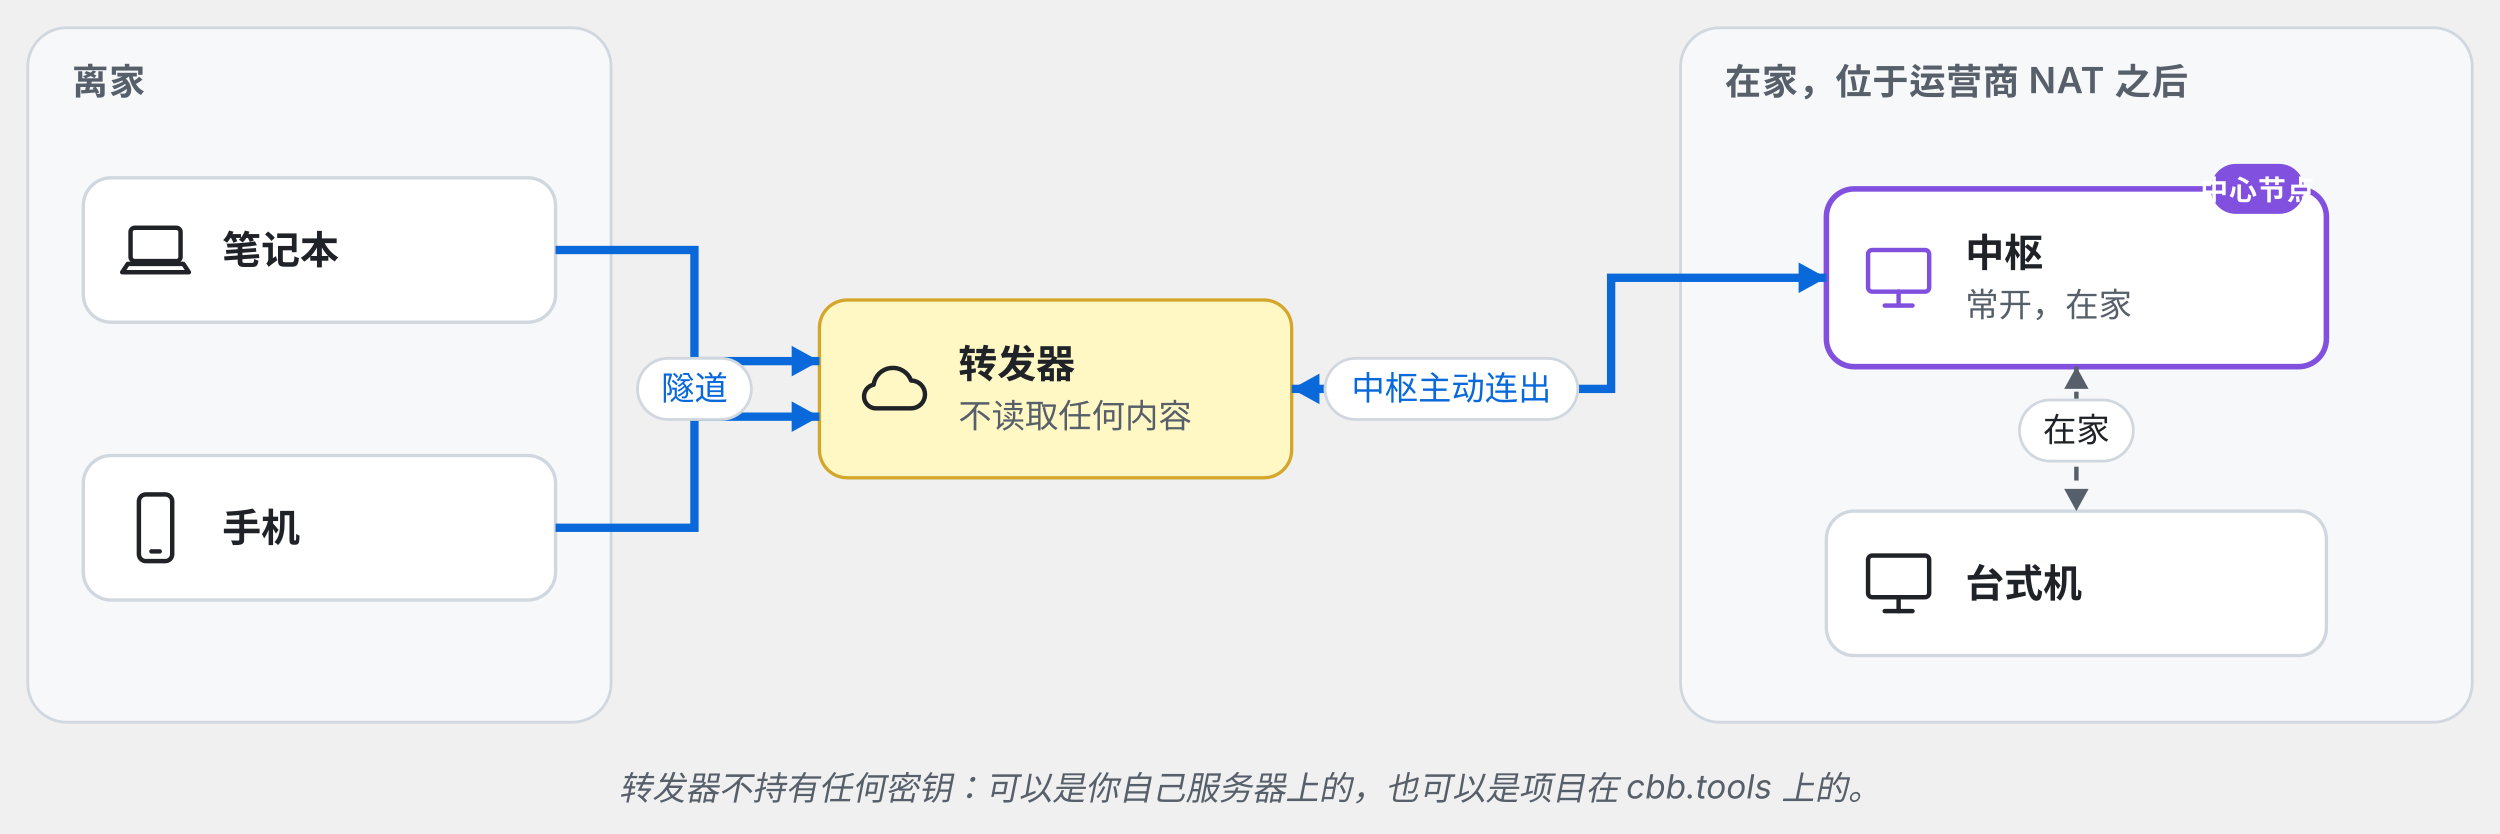
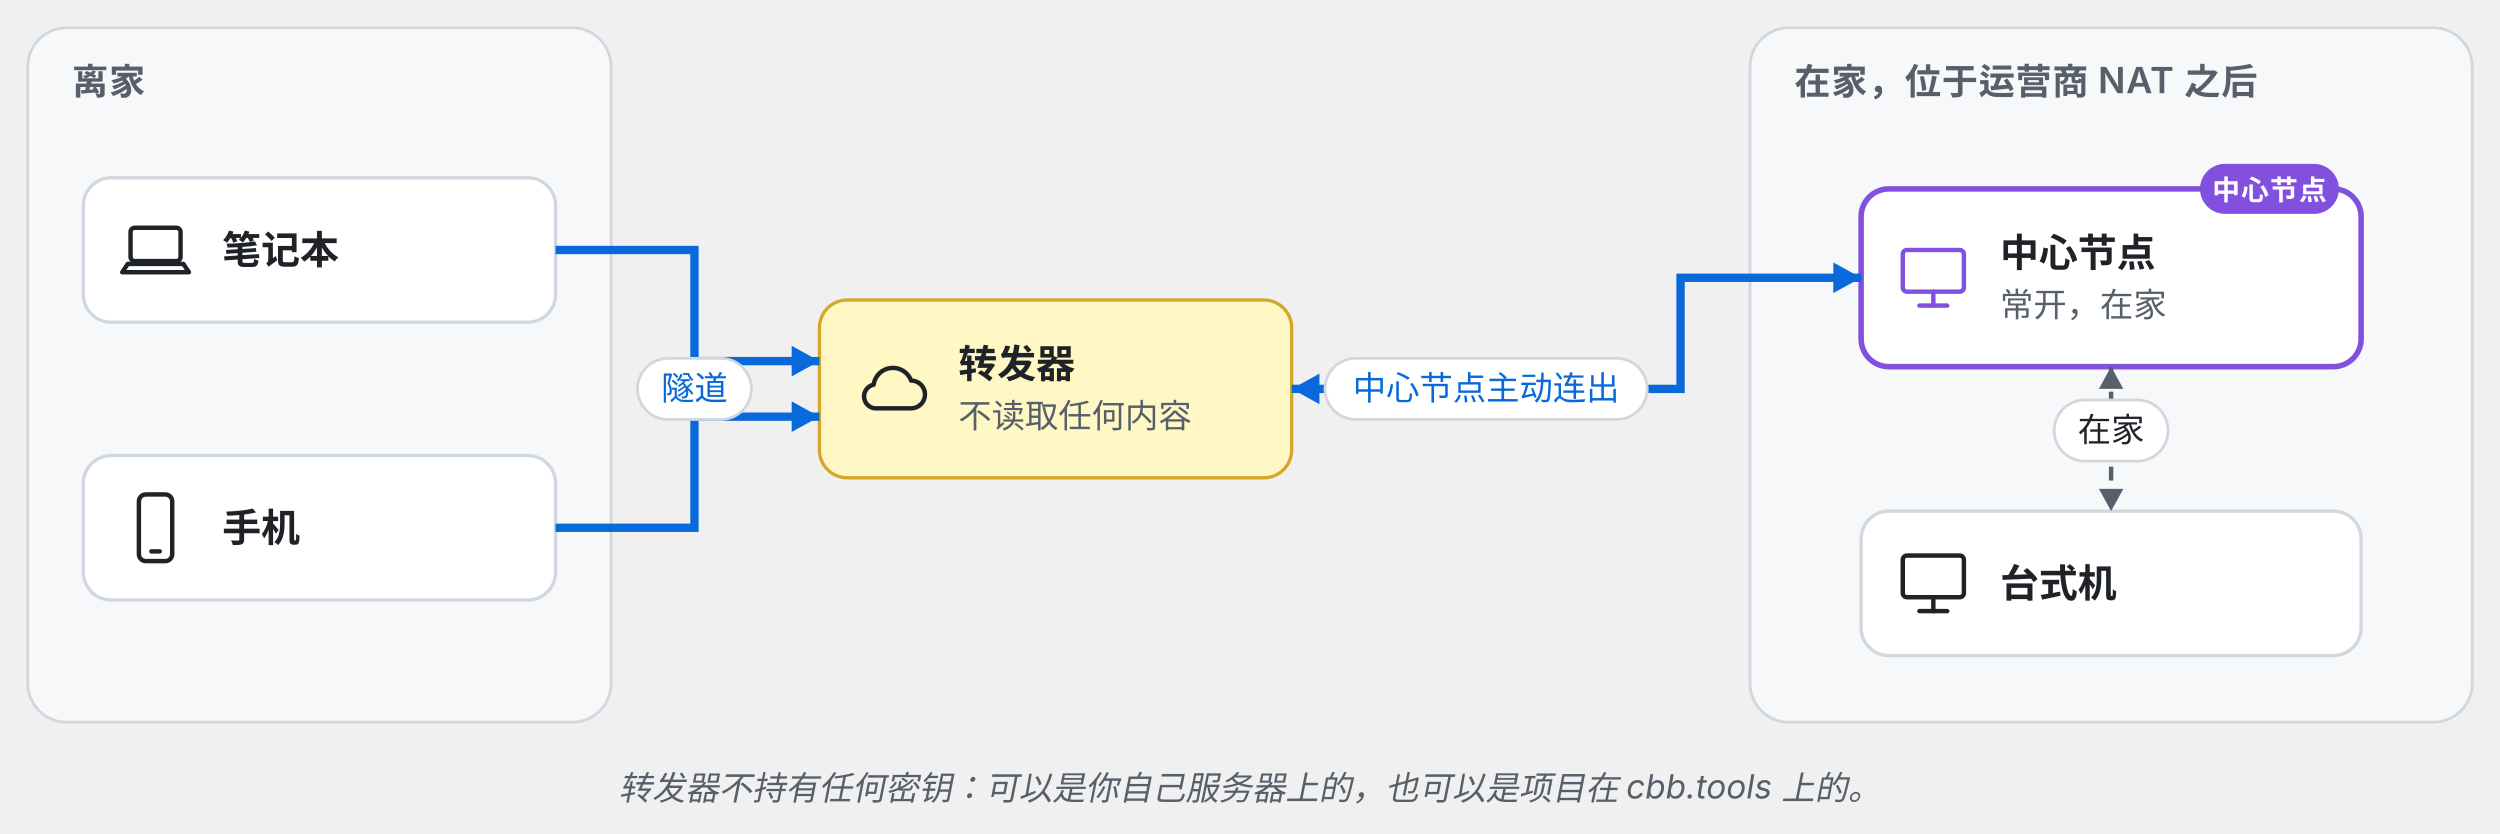
- <svg xmlns="http://www.w3.org/2000/svg" lang="zh" width="900" height="300" viewBox="0 0 900 300" role="img" aria-label="当互联网无法直接访问中枢时，中枢会向转发器注册">
+ <svg xmlns="http://www.w3.org/2000/svg" lang="zh" width="900" height="300" viewBox="0 0 900 300" role="img" aria-label="当互联网无法直接访问中心节点时，中心节点会向转发器注册">
  <style>
  .bg { fill: none; }
  .zone { fill: #f6f8fa; stroke: #d0d7de; stroke-width: 1; }
  .zone-t { fill: #57606a; font: 600 13px system-ui, -apple-system, 'Segoe UI', sans-serif; letter-spacing: .02em; }
  .card { fill: #ffffff; stroke: #d0d7de; stroke-width: 1.2; }
  .card.key { stroke: #8250df; stroke-width: 2; }
  .card.srv { fill: #fff8c5; stroke: #d4a72c; }
  .t { fill: #1f2328; font: 600 14px system-ui, -apple-system, 'Segoe UI', sans-serif; }
  .s { fill: #57606a; font: 12px system-ui, -apple-system, 'Segoe UI', sans-serif; }
  .ic { fill: none; stroke: #1f2328; stroke-width: 1.6; stroke-linecap: round; stroke-linejoin: round; }
  .key .ic, .ic.key { stroke: #8250df; }
  .badge { fill: #8250df; }
  .badge-t { fill: #ffffff; font: 600 10px system-ui, -apple-system, 'Segoe UI', sans-serif; letter-spacing: .04em; }
  .e-tunnel { fill: none; stroke: #0969da; stroke-width: 3; }
  .e-home { fill: none; stroke: #57606a; stroke-width: 1.6; stroke-dasharray: 5 4; }
  .e-pair { fill: none; stroke: #8250df; stroke-width: 1.8; }
  .e-e2e { fill: none; stroke: #1a7f37; stroke-width: 1.8; stroke-dasharray: 2 4; stroke-linecap: round; }
  .a-tunnel { fill: #0969da; } .a-home { fill: #57606a; } .a-pair { fill: #8250df; } .a-e2e { fill: #1a7f37; }
  .lbl-bg { fill: #ffffff; stroke: #d0d7de; stroke-width: 1; }
  .lbl { fill: #1f2328; font: 12px system-ui, -apple-system, 'Segoe UI', sans-serif; }
  .lbl.tunnel { fill: #0969da; } .lbl.pair { fill: #8250df; } .lbl.e2e { fill: #1a7f37; }
  .note { fill: #57606a; font: italic 12px system-ui, -apple-system, 'Segoe UI', sans-serif; }
  @media (prefers-color-scheme: dark) {
    .zone { fill: #161b22; stroke: #30363d; }
    .zone-t, .s, .note { fill: #8b949e; }
    .card { fill: #0d1117; stroke: #3d444d; }
    .card.key { stroke: #a371f7; }
    .card.srv { fill: #272115; stroke: #9e6a03; }
    .t, .lbl { fill: #e6edf3; }
    .ic { stroke: #e6edf3; }
    .key .ic, .ic.key { stroke: #a371f7; }
    .badge { fill: #a371f7; }
    .badge-t { fill: #0d1117; }
    .e-tunnel { stroke: #4493f8; } .a-tunnel { fill: #4493f8; } .lbl.tunnel { fill: #4493f8; }
    .e-home { stroke: #8b949e; } .a-home { fill: #8b949e; }
    .e-pair { stroke: #a371f7; } .a-pair { fill: #a371f7; } .lbl.pair { fill: #a371f7; }
    .e-e2e { stroke: #3fb950; } .a-e2e { fill: #3fb950; } .lbl.e2e { fill: #3fb950; }
    .lbl-bg { fill: #0d1117; stroke: #3d444d; }
  }
</style>
  <rect class="zone" x="10" y="10" width="210" height="250" rx="14" />
  <text class="zone-t" x="26" y="34">离家</text>
-   <rect class="zone" x="605.0" y="10" width="285.0" height="250" rx="14" />
-   <text class="zone-t" x="621.0" y="34">在家，位于运营商 NAT 之后</text>
+   <rect class="zone" x="630.0" y="10" width="260.0" height="250" rx="14" />
+   <text class="zone-t" x="646.0" y="34">在家，位于运营商 NAT 之后</text>
  <g class="">
    <rect class="card " x="30.0" y="64.0" width="170" height="52" rx="10" />
    <g transform="translate(42.0,76)" class="ic">
      <rect x="5" y="6" width="18" height="12" rx="1.5" />
      <path d="M2 22h24l-2 -3H4z" />
    </g>
    <text class="t" x="80.0" y="95">笔记本</text>
  </g>
  <g class="">
    <rect class="card " x="30.0" y="164.0" width="170" height="52" rx="10" />
    <g transform="translate(42.0,176)" class="ic">
      <rect x="8" y="2" width="12" height="24" rx="2.5" />
      <line x1="12.5" y1="22.5" x2="15.5" y2="22.5" />
    </g>
    <text class="t" x="80.0" y="195">手机</text>
  </g>
  <g class="srv">
    <rect class="card srv" x="295.0" y="108.0" width="170" height="64" rx="10" />
    <g transform="translate(307.0,126)" class="ic">
      <path d="M8 21h13a5 5 0 0 0 0 -10a7 7 0 0 0 -13.5 1.5A4.3 4.3 0 0 0 8 21z" />
    </g>
    <text class="t" x="345.0" y="136">转发器</text>
    <text class="s" x="345.0" y="154">不读取任何内容</text>
  </g>
  <g class="key">
-     <rect class="card key" x="657.5" y="68.0" width="180" height="64" rx="10" />
-     <g transform="translate(669.5,86)" class="ic">
+     <rect class="card key" x="670.0" y="68.0" width="180" height="64" rx="10" />
+     <g transform="translate(682.0,86)" class="ic">
      <rect x="3" y="4" width="22" height="15" rx="1.5" />
      <line x1="14" y1="19" x2="14" y2="24" />
      <line x1="9" y1="24" x2="19" y2="24" />
    </g>
-     <text class="t" x="707.5" y="96">中枢</text>
-     <text class="s" x="707.5" y="114">常开，在家</text>
-     <rect class="badge" x="795.9" y="59.0" width="33.6" height="18" rx="9" />
-     <text class="badge-t" x="812.7" y="72.0" text-anchor="middle">中心节点</text>
+     <text class="t" x="720.0" y="96">中心节点</text>
+     <text class="s" x="720.0" y="114">常开，在家</text>
+     <rect class="badge" x="792.0" y="59.0" width="50.0" height="18" rx="9" />
+     <text class="badge-t" x="817.0" y="72.0" text-anchor="middle">中心节点</text>
  </g>
  <g class="">
-     <rect class="card " x="657.5" y="184.0" width="180" height="52" rx="10" />
-     <g transform="translate(669.5,196)" class="ic">
+     <rect class="card " x="670.0" y="184.0" width="180" height="52" rx="10" />
+     <g transform="translate(682.0,196)" class="ic">
      <rect x="3" y="4" width="22" height="15" rx="1.5" />
      <line x1="14" y1="19" x2="14" y2="24" />
      <line x1="9" y1="24" x2="19" y2="24" />
    </g>
-     <text class="t" x="707.5" y="215">台式机</text>
+     <text class="t" x="720.0" y="215">台式机</text>
  </g>
  <path class="e-tunnel" d="M200.0,90.0 L250,90 L250,130 L295.0,130" />
  <path class="a-tunnel" d="M295.0,130 L285.0,124.5 L285.0,135.5z" />
  <path class="e-tunnel" d="M200.0,190.0 L250,190 L250,150 L295.0,150" />
  <path class="a-tunnel" d="M295.0,150 L285.0,144.5 L285.0,155.5z" />
-   <path class="e-tunnel" d="M465.0,140.0 L580.0,140 L580.0,100 L657.5,100.0" />
-   <path class="a-tunnel" d="M657.5,100.0 L647.5,94.5 L647.5,105.5z" />
+   <path class="e-tunnel" d="M465.0,140.0 L605.0,140 L605.0,100 L670.0,100.0" />
+   <path class="a-tunnel" d="M670.0,100.0 L660.0,94.5 L660.0,105.5z" />
  <path class="a-tunnel" d="M465.0,140.0 L475.0,145.5 L475.0,134.5z" />
-   <path class="e-home" d="M747.5,132.0 L747.5,184.0" />
-   <path class="a-home" d="M747.5,184.0 L751.9,176.0 L743.1,176.0z" />
-   <path class="a-home" d="M747.5,132.0 L743.1,140.0 L751.9,140.0z" />
+   <path class="e-home" d="M760.0,132.0 L760.0,184.0" />
+   <path class="a-home" d="M760.0,184.0 L764.4,176.0 L755.6,176.0z" />
+   <path class="a-home" d="M760.0,132.0 L755.6,140.0 L764.4,140.0z" />
  <text class="note" x="450.0" y="288" text-anchor="middle">转发器不持有任何密钥：可以是你自己服务器上的，也可以是项目在 cbb.tools 上的。</text>
  <rect class="lbl-bg" x="229.5" y="129.0" width="41.0" height="22" rx="11.0" />
  <text class="lbl tunnel" x="250" y="144.0" text-anchor="middle">隧道</text>
-   <rect class="lbl-bg" x="477.0" y="129.0" width="91.0" height="22" rx="11.0" />
-   <text class="lbl tunnel" x="522.5" y="144.0" text-anchor="middle">中枢主动连出</text>
-   <rect class="lbl-bg" x="727.0" y="144.0" width="41.0" height="22" rx="11.0" />
-   <text class="lbl home" x="747.5" y="159.0" text-anchor="middle">在家</text>
+   <rect class="lbl-bg" x="477.0" y="129.0" width="116.0" height="22" rx="11.0" />
+   <text class="lbl tunnel" x="535.0" y="144.0" text-anchor="middle">中心节点主动连出</text>
+   <rect class="lbl-bg" x="739.5" y="144.0" width="41.0" height="22" rx="11.0" />
+   <text class="lbl home" x="760.0" y="159.0" text-anchor="middle">在家</text>
</svg>
